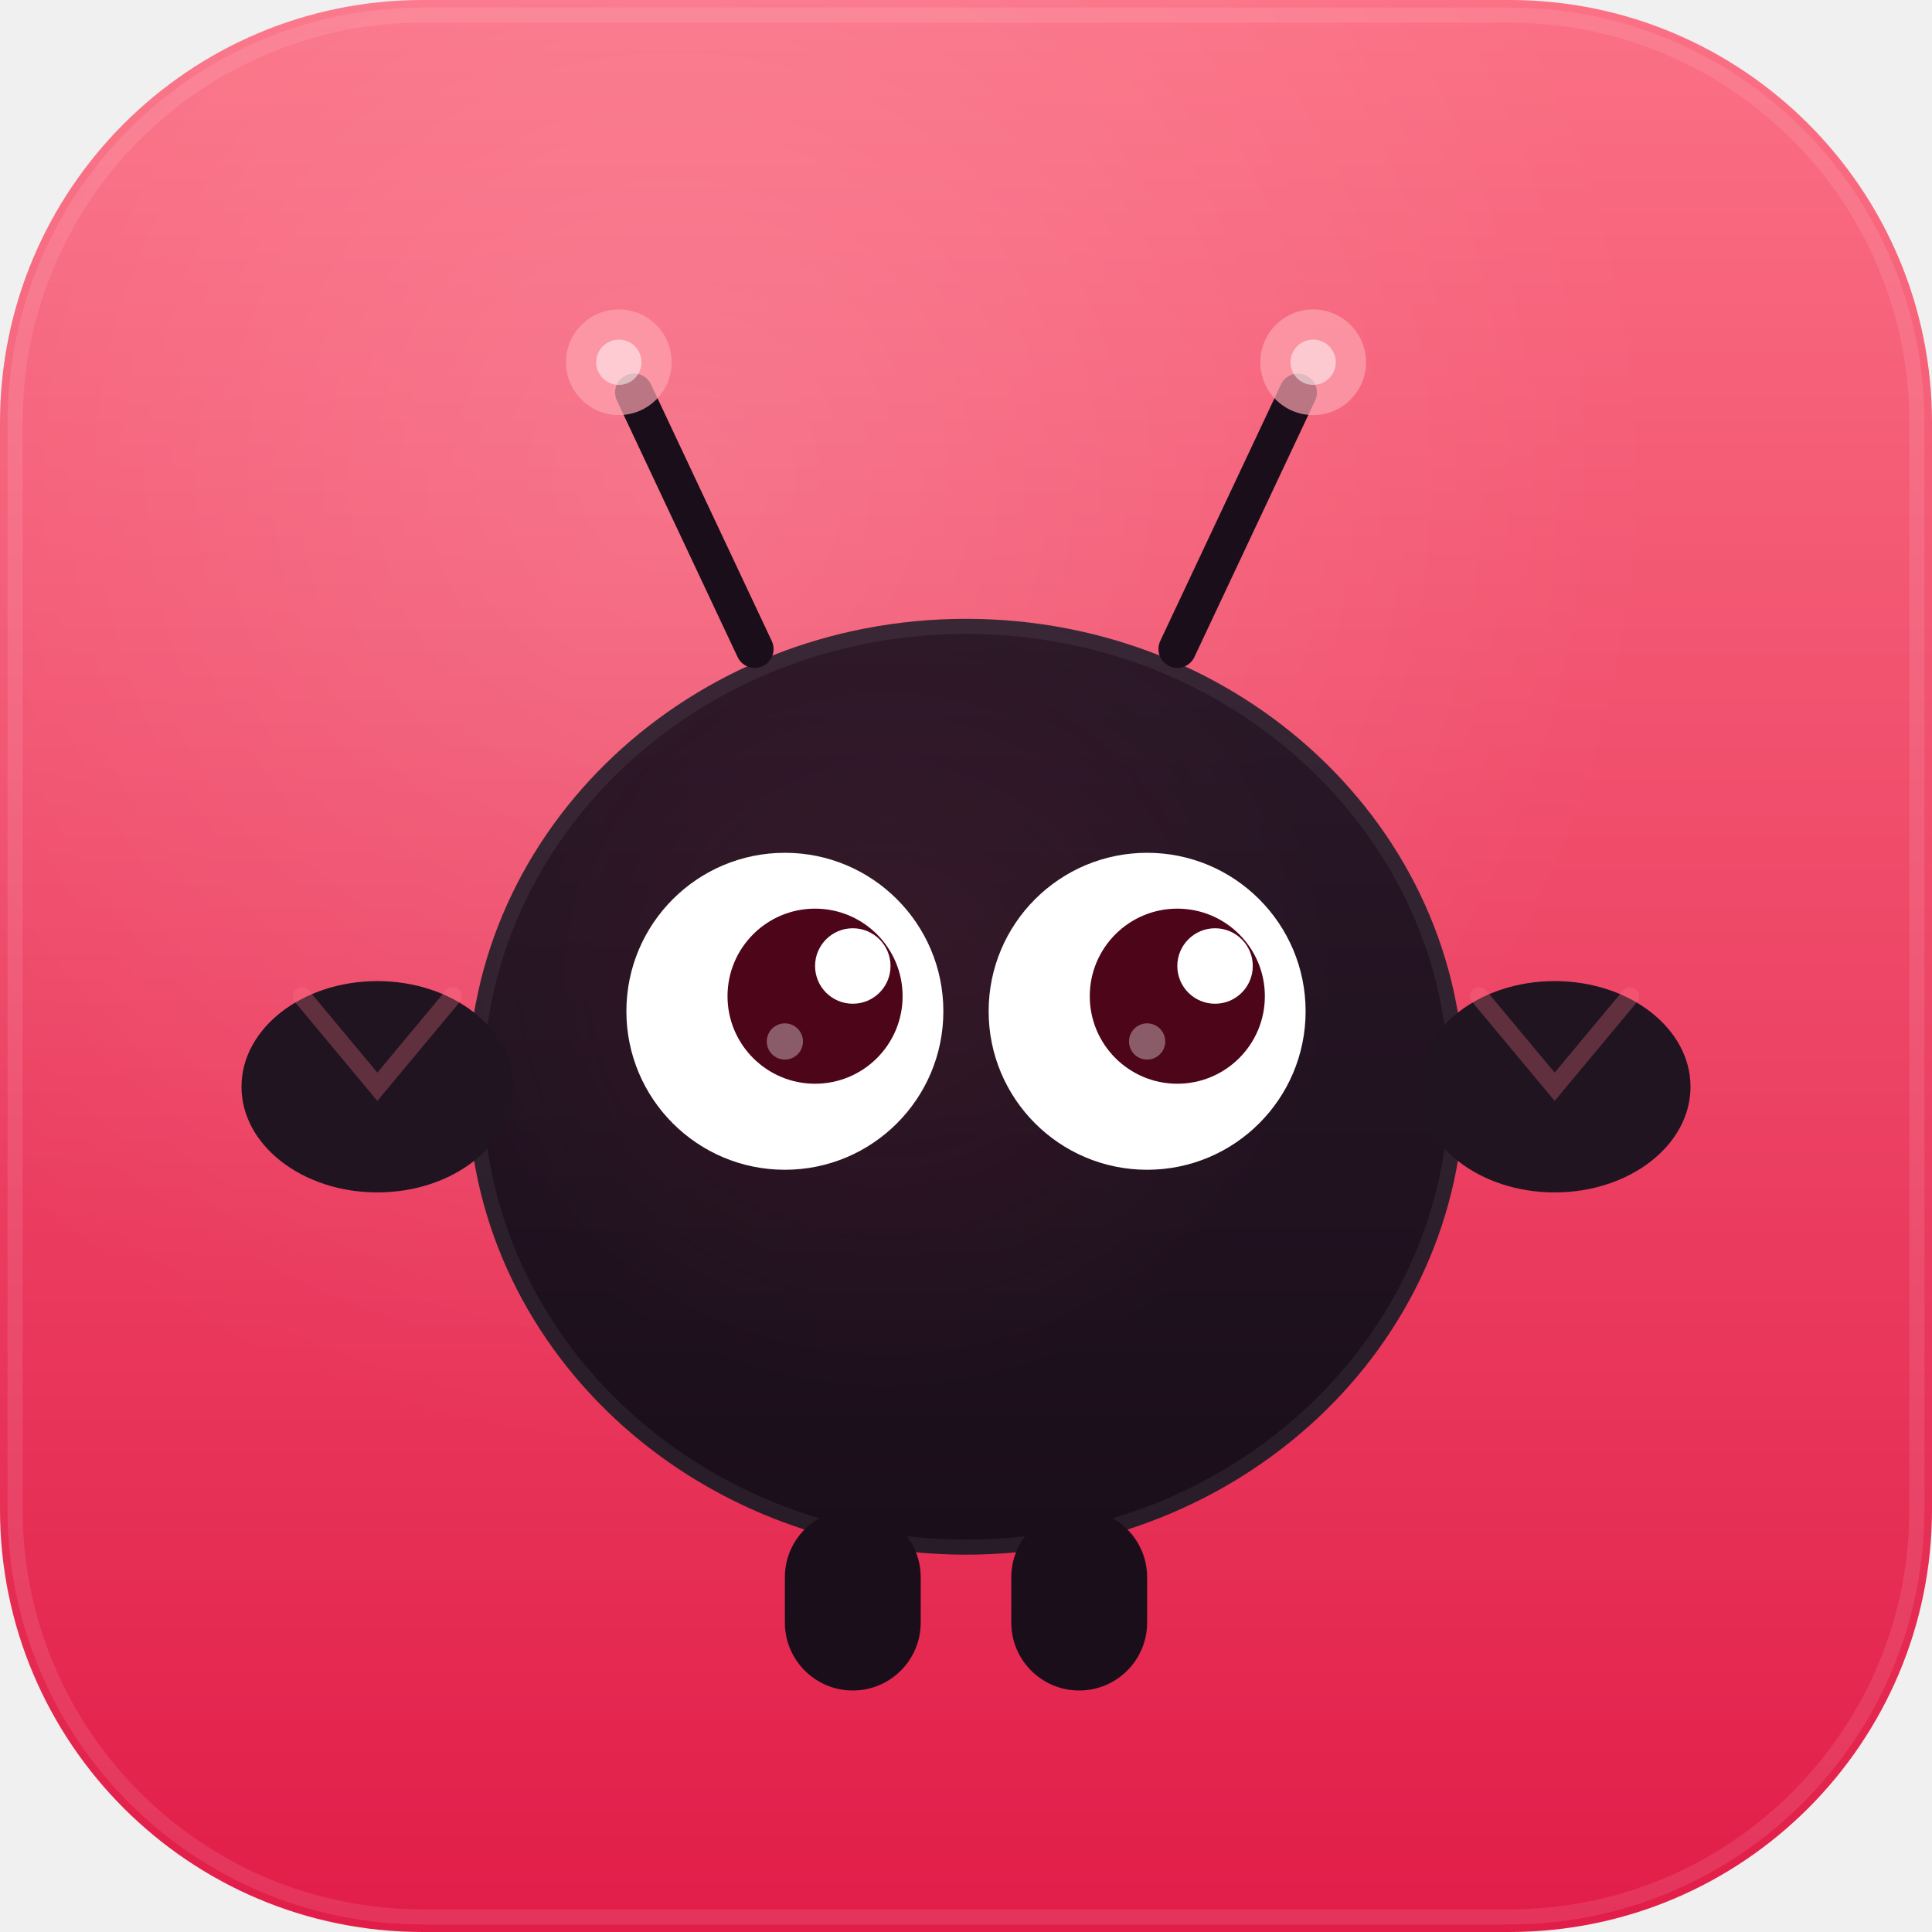
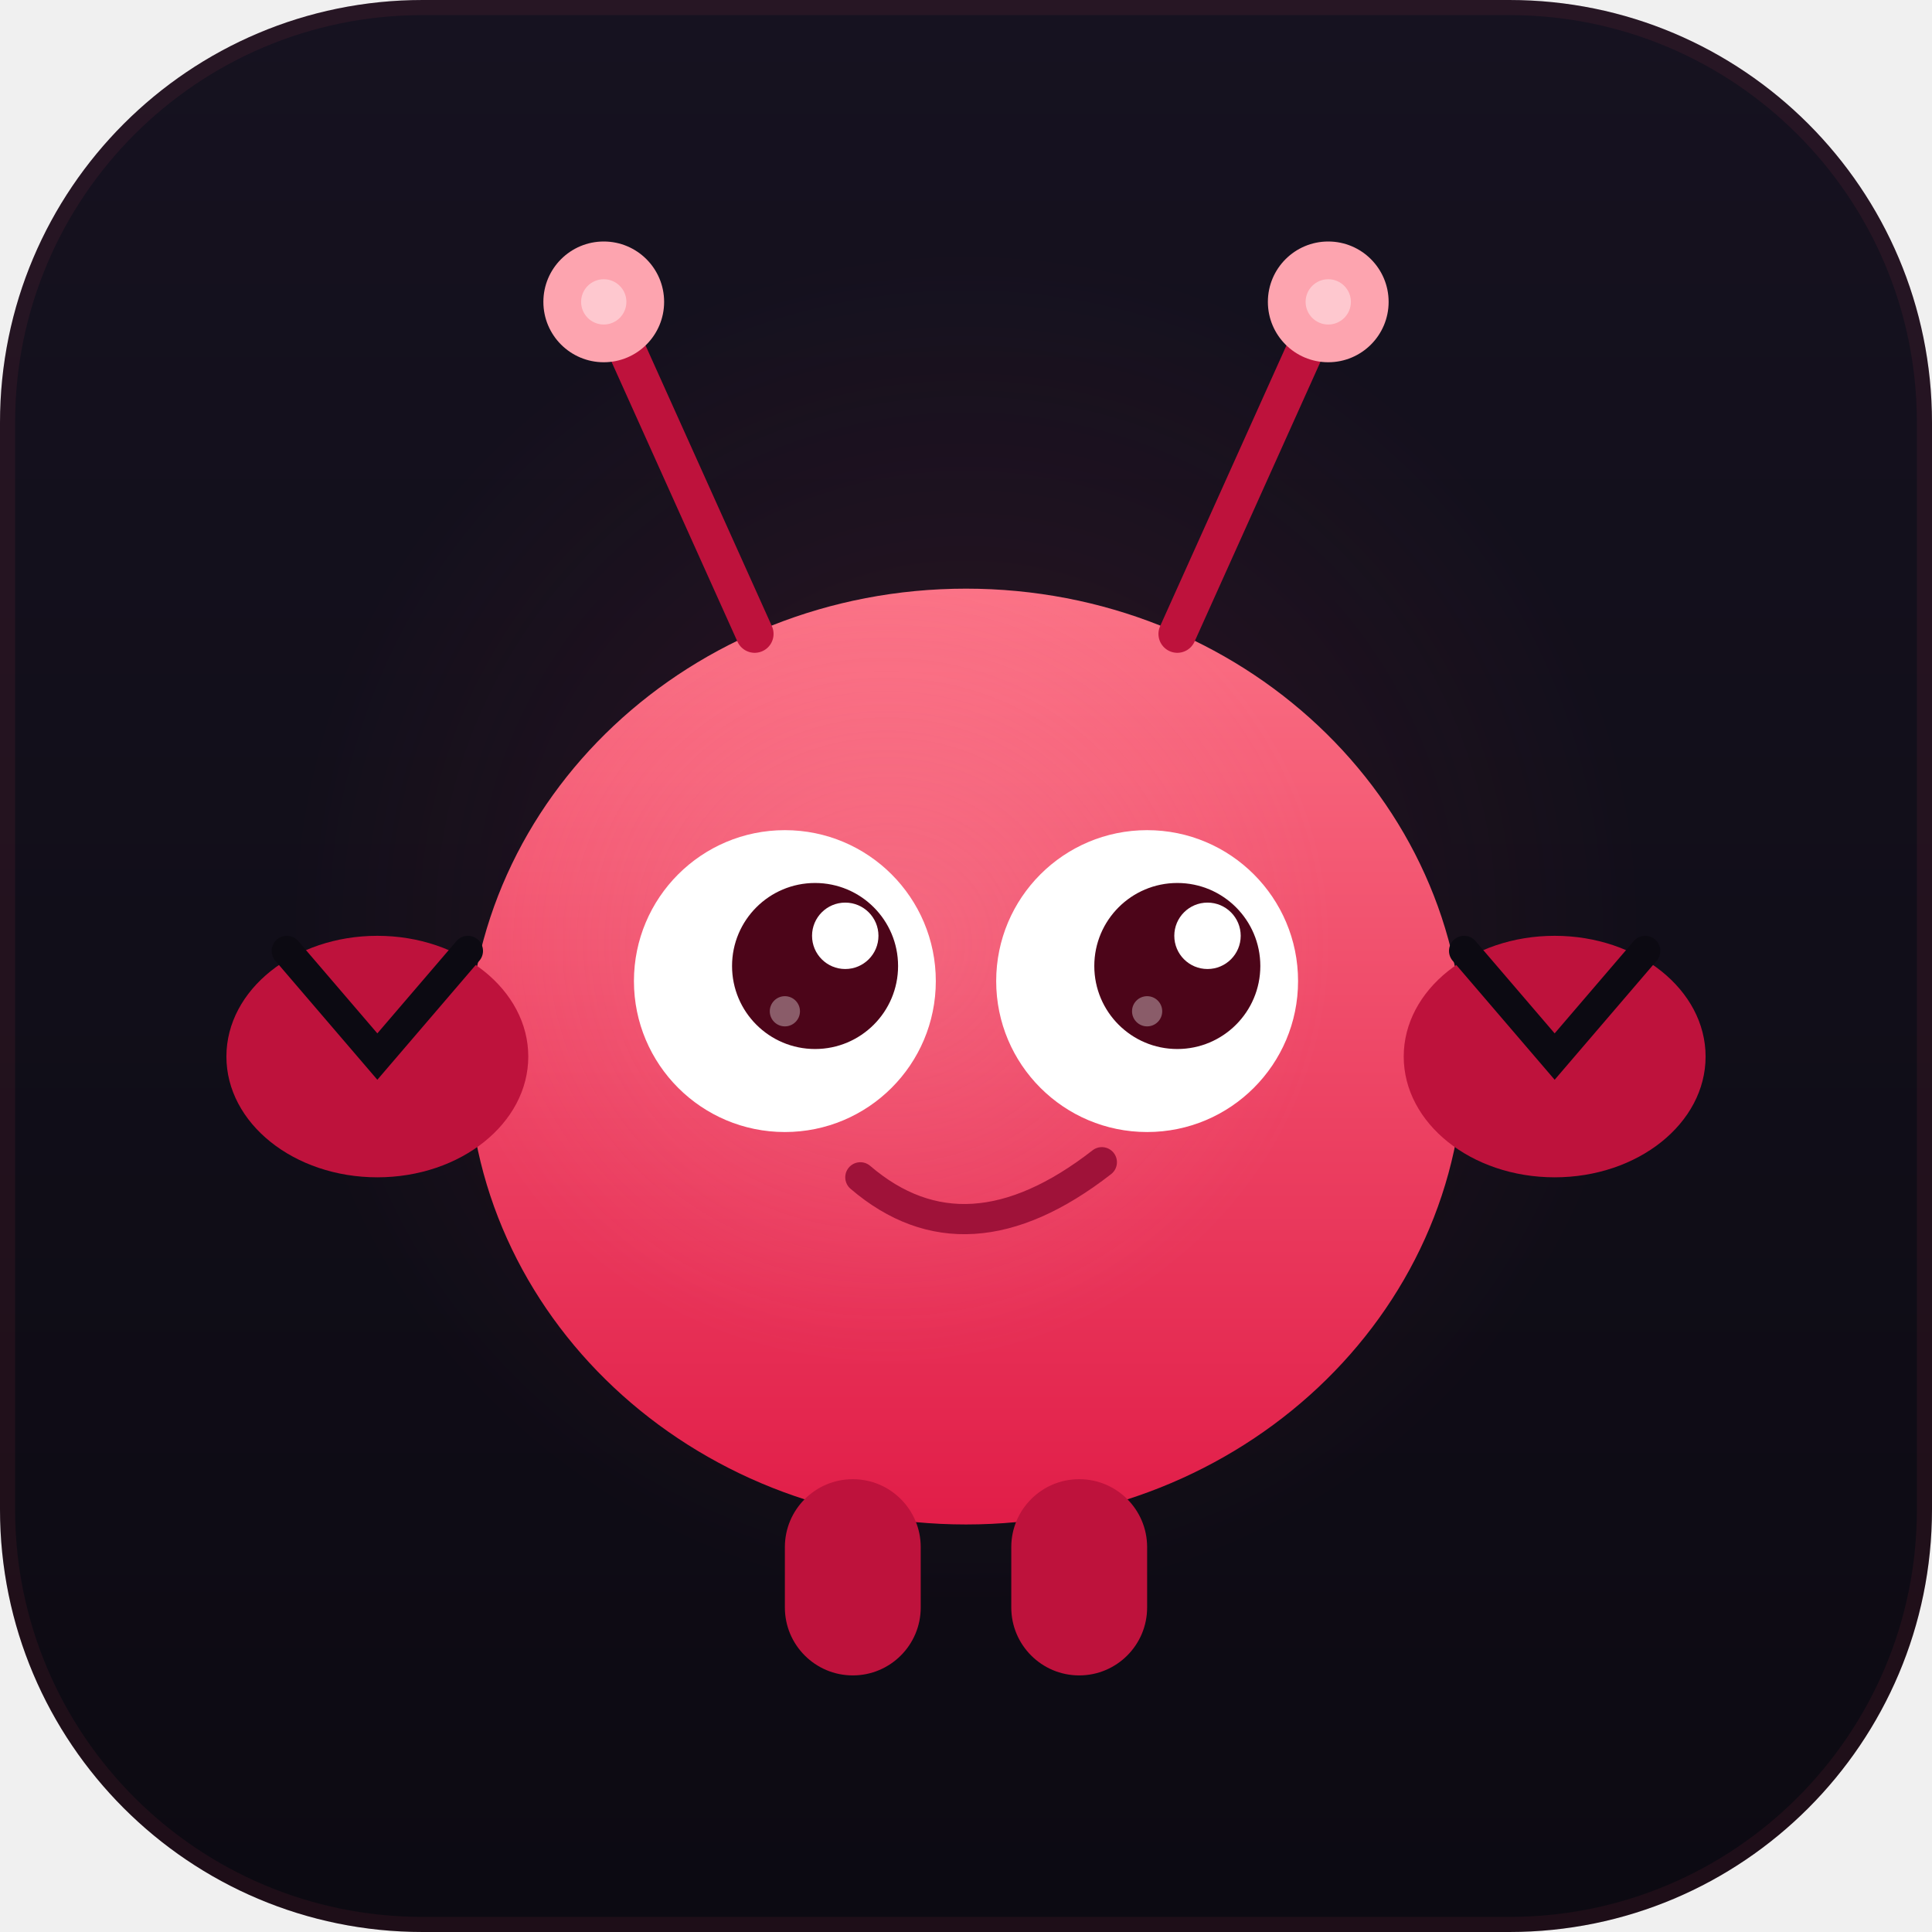
<svg xmlns="http://www.w3.org/2000/svg" width="128" height="128" viewBox="0 0 128 128">
  <defs>
    <linearGradient id="bg" x1="0" y1="0" x2="0" y2="1">
+       <stop offset="0%" stop-color="#161220" />
+       <stop offset="100%" stop-color="#0c0a12" />
+     </linearGradient>
+     <radialGradient id="glow" cx="50%" cy="48%" r="35%">
+       <stop offset="0%" stop-color="#f43f5e" stop-opacity=".12" />
+       <stop offset="100%" stop-color="#f43f5e" stop-opacity="0" />
+     </radialGradient>
+     <linearGradient id="body" x1="0" y1="0" x2="0" y2="1">
      <stop offset="0%" stop-color="#fb7185" />
      <stop offset="100%" stop-color="#e11d48" />
    </linearGradient>
-     <radialGradient id="shine" cx="35%" cy="25%" r="50%">
-       <stop offset="0%" stop-color="#fff" stop-opacity=".15" />
-       <stop offset="100%" stop-color="#fff" stop-opacity="0" />
-     </radialGradient>
-     <linearGradient id="body" x1="0" y1="0" x2="0" y2="1">
-       <stop offset="0%" stop-color="#2a1828" />
-       <stop offset="100%" stop-color="#1a0e1a" />
-     </linearGradient>
    <radialGradient id="belly" cx="42%" cy="38%" r="45%">
-       <stop offset="0%" stop-color="#f43f5e" stop-opacity=".08" />
-       <stop offset="100%" stop-color="#f43f5e" stop-opacity="0" />
+       <stop offset="0%" stop-color="#fda4af" stop-opacity=".25" />
+       <stop offset="100%" stop-color="#fda4af" stop-opacity="0" />
    </radialGradient>
  </defs>
  <rect width="128" height="128" rx="28" fill="url(#bg)" />
-   <rect width="128" height="128" rx="28" fill="url(#shine)" />
-   <rect x="1" y="1" width="126" height="126" rx="27" fill="none" stroke="#fff" stroke-opacity=".1" />
-   <ellipse cx="64" cy="72" rx="33" ry="31" fill="url(#body)" />
-   <ellipse cx="64" cy="72" rx="33" ry="31" fill="url(#belly)" />
-   <ellipse cx="64" cy="72" rx="32.5" ry="30.5" fill="none" stroke="#fff" stroke-opacity=".06" />
-   <rect x="52" y="100" width="9" height="12" rx="4.5" fill="#1a0e1a" />
-   <rect x="67" y="100" width="9" height="12" rx="4.5" fill="#1a0e1a" />
-   <ellipse cx="25" cy="72" rx="9" ry="7" fill="#201420" />
-   <path d="M20,66 L25,72 L30,66" stroke="#fb7185" stroke-width="1.2" fill="none" stroke-linecap="round" opacity=".3" />
-   <ellipse cx="103" cy="72" rx="9" ry="7" fill="#201420" />
-   <path d="M98,66 L103,72 L108,66" stroke="#fb7185" stroke-width="1.2" fill="none" stroke-linecap="round" opacity=".3" />
-   <line x1="50" y1="43" x2="42" y2="26" stroke="#1a0e1a" stroke-width="2.5" stroke-linecap="round" />
-   <circle cx="41" cy="24" r="3.5" fill="#fda4af" opacity=".7" />
-   <circle cx="41" cy="24" r="1.5" fill="#fff" opacity=".5" />
-   <line x1="78" y1="43" x2="86" y2="26" stroke="#1a0e1a" stroke-width="2.5" stroke-linecap="round" />
-   <circle cx="87" cy="24" r="3.5" fill="#fda4af" opacity=".7" />
-   <circle cx="87" cy="24" r="1.5" fill="#fff" opacity=".5" />
-   <circle cx="52" cy="67" r="10.5" fill="#fff" />
-   <circle cx="76" cy="67" r="10.5" fill="#fff" />
-   <circle cx="54" cy="66" r="5.8" fill="#4c0519" />
-   <circle cx="78" cy="66" r="5.8" fill="#4c0519" />
-   <circle cx="56.5" cy="64" r="2.5" fill="#fff" />
-   <circle cx="80.5" cy="64" r="2.5" fill="#fff" />
-   <circle cx="52" cy="69" r="1.2" fill="#fff" opacity=".35" />
-   <circle cx="76" cy="69" r="1.2" fill="#fff" opacity=".35" />
+   <rect width="128" height="128" rx="28" fill="url(#glow)" />
+   <rect x=".5" y=".5" width="127" height="127" rx="27.5" fill="none" stroke="#f43f5e" stroke-opacity=".08" />
+   <ellipse cx="64" cy="70" rx="33" ry="31" fill="url(#body)" />
+   <ellipse cx="64" cy="70" rx="33" ry="31" fill="url(#belly)" />
+   <rect x="52" y="98" width="9" height="13" rx="4.5" fill="#be123c" />
+   <rect x="67" y="98" width="9" height="13" rx="4.5" fill="#be123c" />
+   <ellipse cx="25" cy="70" rx="10" ry="8" fill="#be123c" />
+   <path d="M19,63 L25,70 L31,63" stroke="#0c0a12" stroke-width="2" fill="none" stroke-linecap="round" />
+   <ellipse cx="103" cy="70" rx="10" ry="8" fill="#be123c" />
+   <path d="M97,63 L103,70 L109,63" stroke="#0c0a12" stroke-width="2" fill="none" stroke-linecap="round" />
+   <line x1="50" y1="42" x2="41" y2="22" stroke="#be123c" stroke-width="2.5" stroke-linecap="round" />
+   <circle cx="40" cy="20" r="4" fill="#fda4af" />
+   <circle cx="40" cy="20" r="1.5" fill="#fff" opacity=".4" />
+   <line x1="78" y1="42" x2="87" y2="22" stroke="#be123c" stroke-width="2.5" stroke-linecap="round" />
+   <circle cx="88" cy="20" r="4" fill="#fda4af" />
+   <circle cx="88" cy="20" r="1.5" fill="#fff" opacity=".4" />
+   <circle cx="52" cy="65" r="10" fill="#fff" />
+   <circle cx="76" cy="65" r="10" fill="#fff" />
+   <circle cx="54" cy="64" r="5.5" fill="#4c0519" />
+   <circle cx="78" cy="64" r="5.5" fill="#4c0519" />
+   <circle cx="56" cy="62" r="2.2" fill="#fff" />
+   <circle cx="80" cy="62" r="2.2" fill="#fff" />
+   <circle cx="52" cy="67" r="1" fill="#fff" opacity=".35" />
+   <circle cx="76" cy="67" r="1" fill="#fff" opacity=".35" />
+   <path d="M57,78 Q64,84 73,77" stroke="#9f1239" stroke-width="2" fill="none" stroke-linecap="round" />
</svg>
